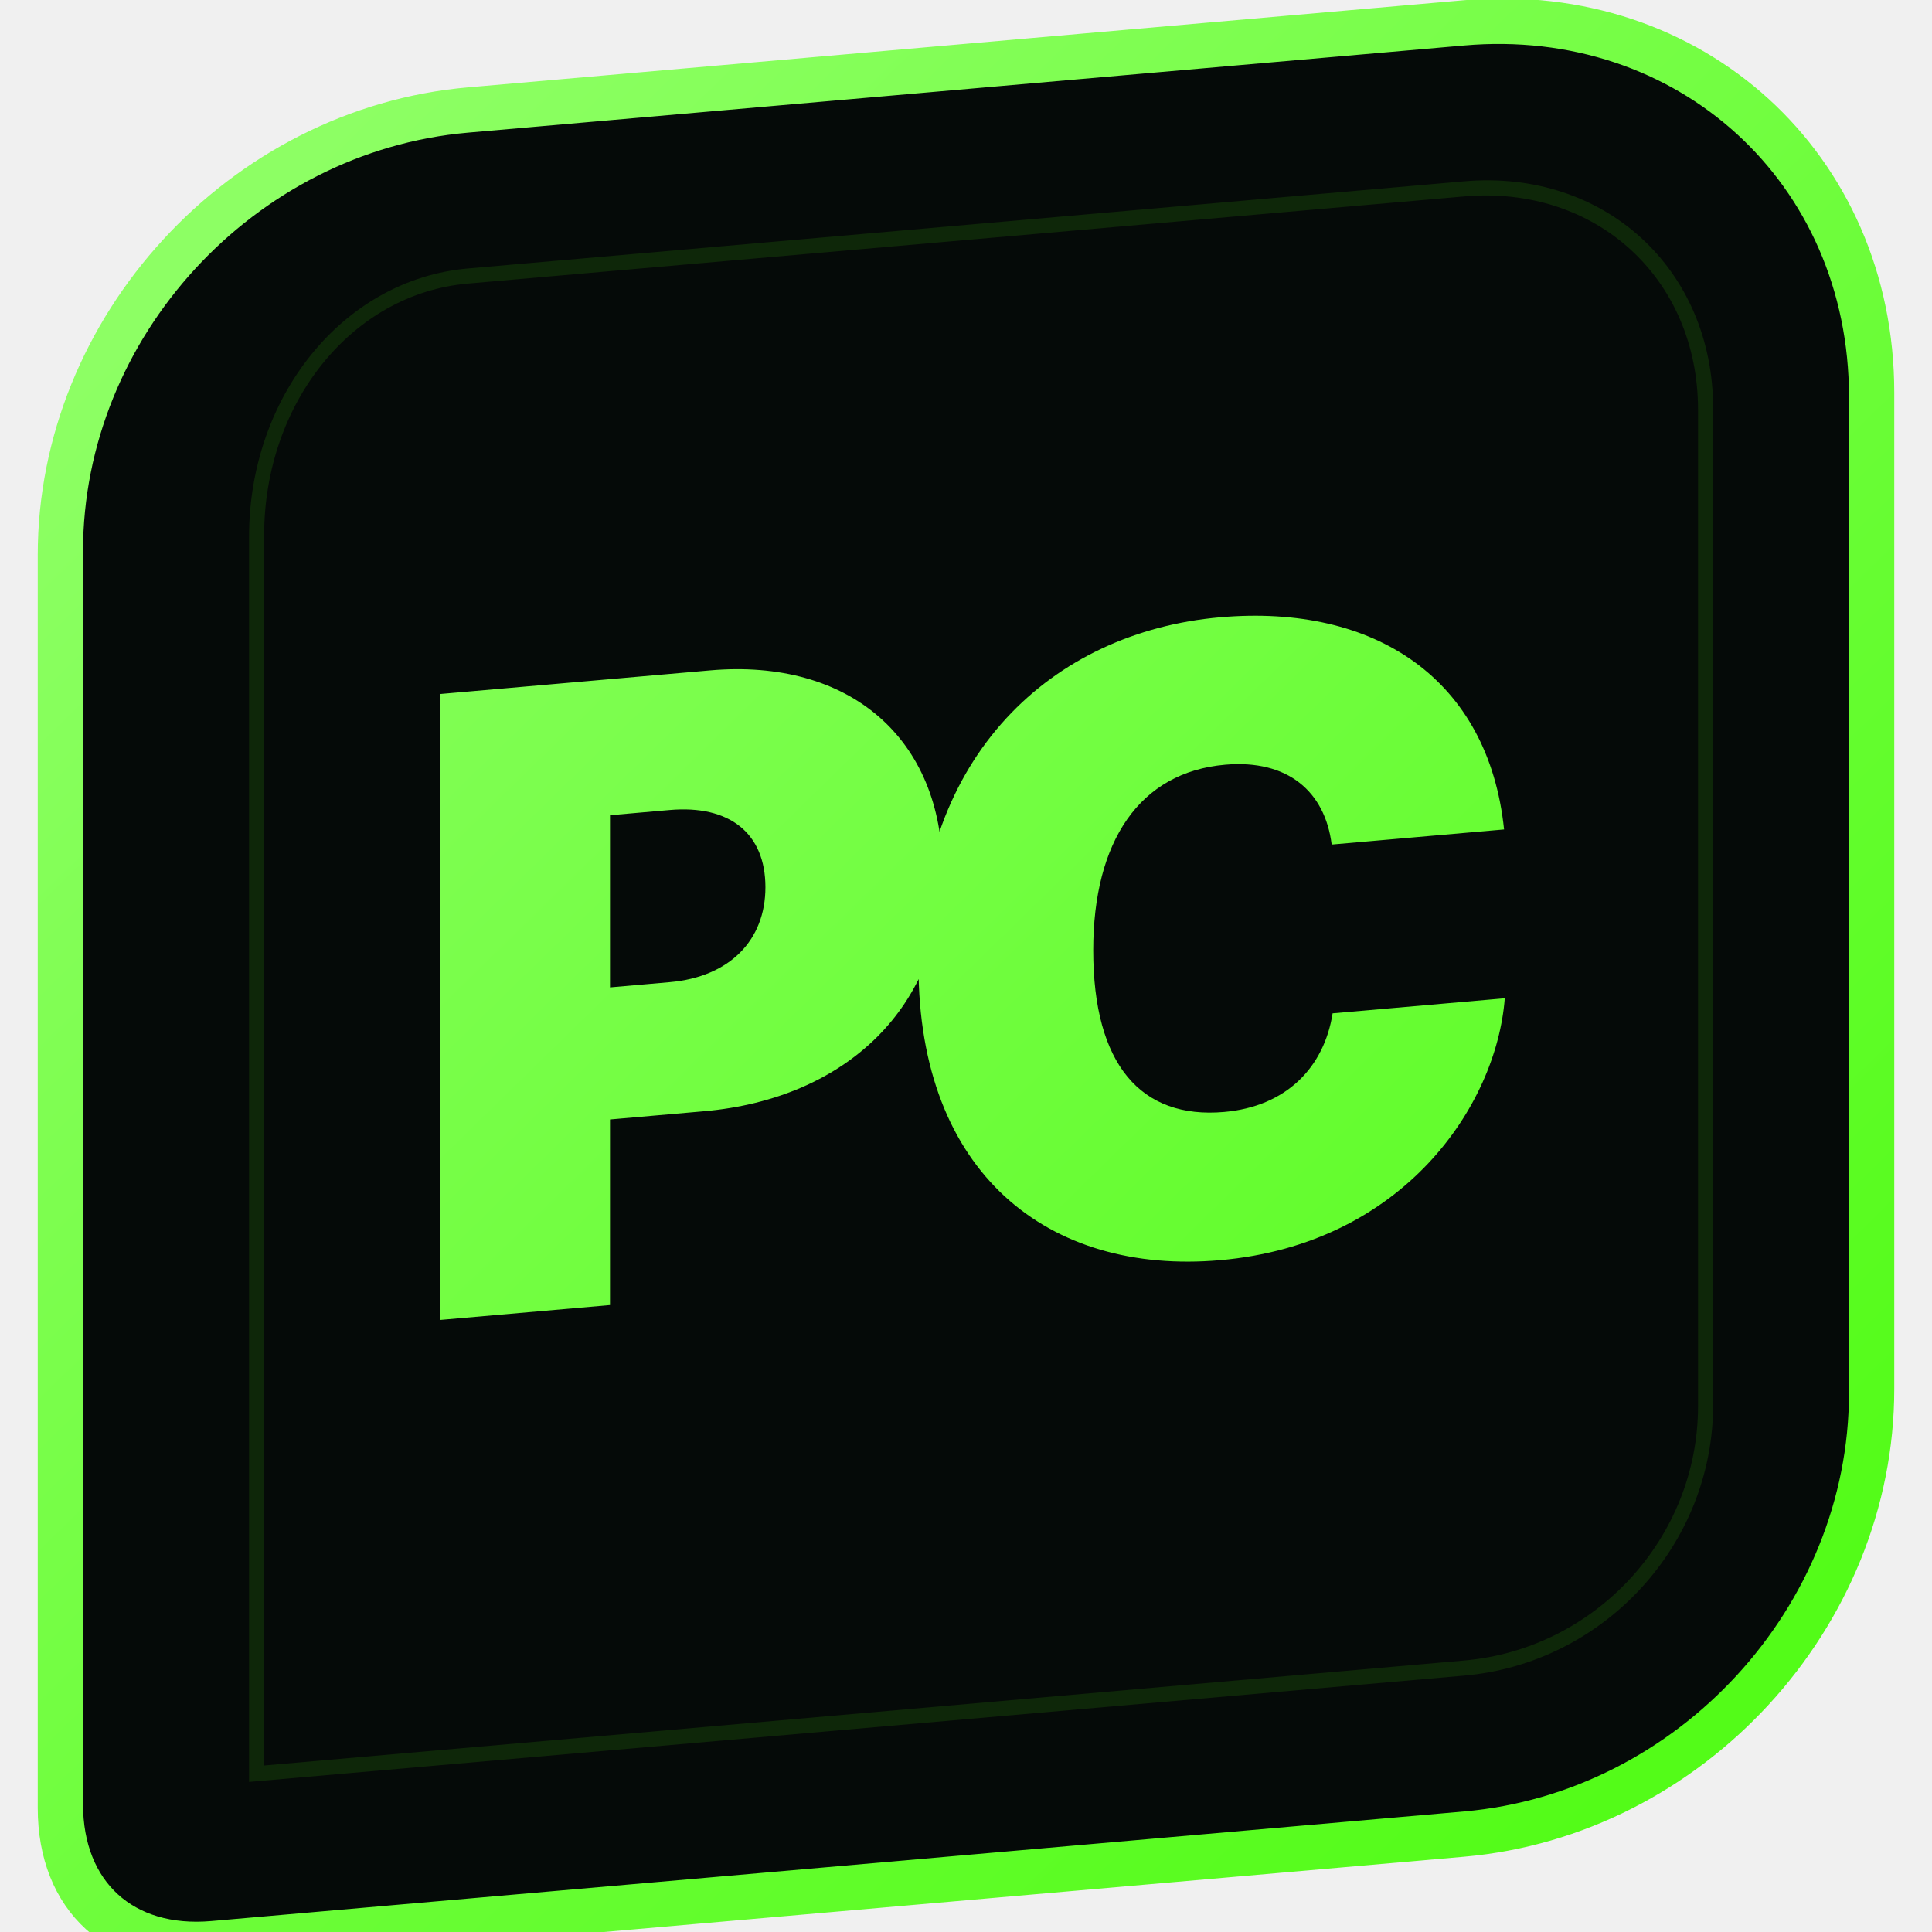
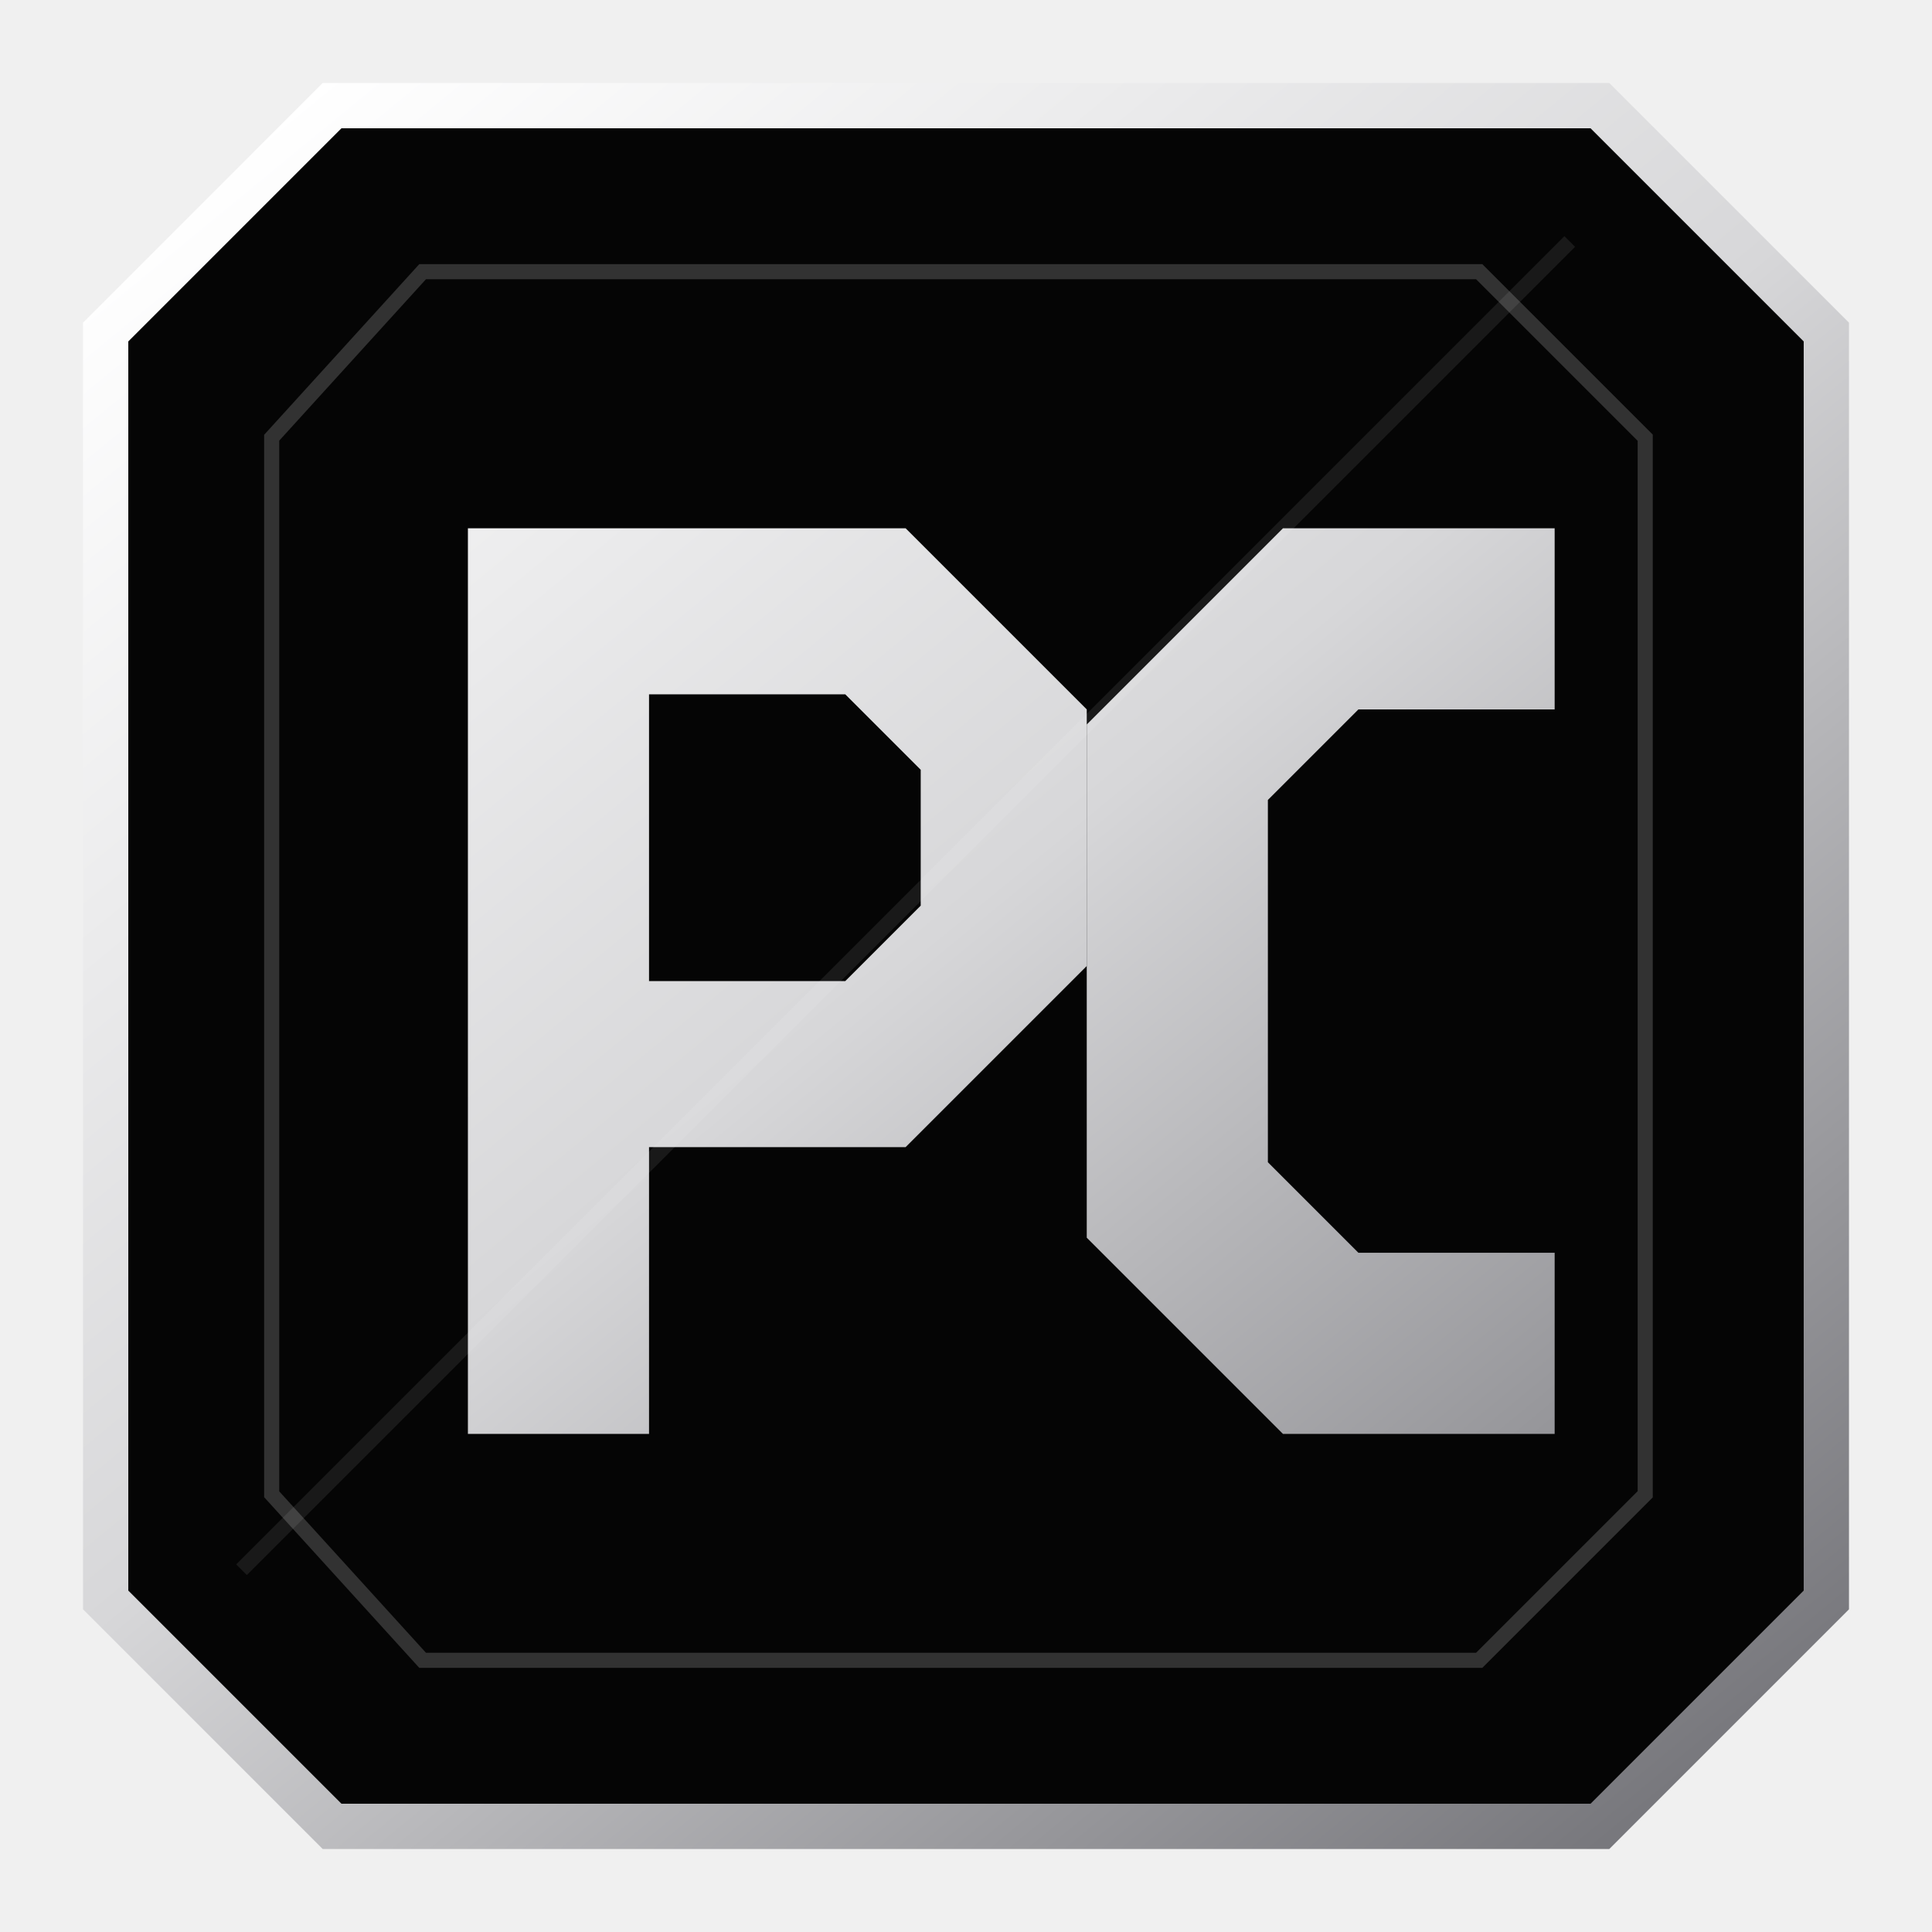
- <svg xmlns="http://www.w3.org/2000/svg" viewBox="0 0 128 128" role="img" aria-label="Play Connect PC logo">
+ <svg xmlns="http://www.w3.org/2000/svg" viewBox="0 0 128 128" role="img" aria-label="Play Connect keskin PC amblemi">
  <defs>
-     <linearGradient id="pcGlow" x1="16" y1="10" x2="112" y2="118" gradientUnits="userSpaceOnUse">
-       <stop stop-color="#8dff64" />
-       <stop offset="1" stop-color="#53fc18" />
+     <linearGradient id="pcMetal" x1="18" y1="8" x2="110" y2="120" gradientUnits="userSpaceOnUse">
+       <stop stop-color="#fff" />
+       <stop offset=".48" stop-color="#d7d7d9" />
+       <stop offset="1" stop-color="#77777c" />
    </linearGradient>
  </defs>
-   <g transform="translate(0 6) skewY(-5)">
-     <path d="M31 4h66c15 0 27 12 27 27v66c0 15-12 27-27 27H14c-6 0-10-4-10-10V31C4 16 16 4 31 4Z" fill="#050a08" stroke="url(#pcGlow)" stroke-width="3" />
-     <path d="M31 15h66c9 0 16 7 16 16v66c0 9-7 16-16 16H17V31c0-9 6-16 14-16Z" fill="none" stroke="#53fc18" stroke-opacity=".12" />
-     <text x="64" y="84" text-anchor="middle" fill="url(#pcGlow)" font-family="Inter,Segoe UI,Arial,sans-serif" font-size="57" font-weight="900" letter-spacing="-5">PC</text>
-   </g>
+   <path d="M22 7h84l15 15v84l-15 15H22L7 106V22L22 7Z" fill="#050505" stroke="url(#pcMetal)" stroke-width="3" />
+   <path d="M28 18h70l11 11v70l-11 11H28L18 99V29L28 18Z" fill="none" stroke="#fff" stroke-opacity=".18" />
+   <path d="M31 35h29l12 12v17L60 76H43v19H31V35Zm12 11v19h13l5-5v-9l-5-5H43Z" fill="url(#pcMetal)" />
+   <path d="M92 35h-7L72 48v34l13 13h18V83H90l-6-6V53l6-6h13V35H92Z" fill="url(#pcMetal)" />
+   <path d="M16 104 104 16" stroke="#fff" stroke-opacity=".08" />
</svg>
